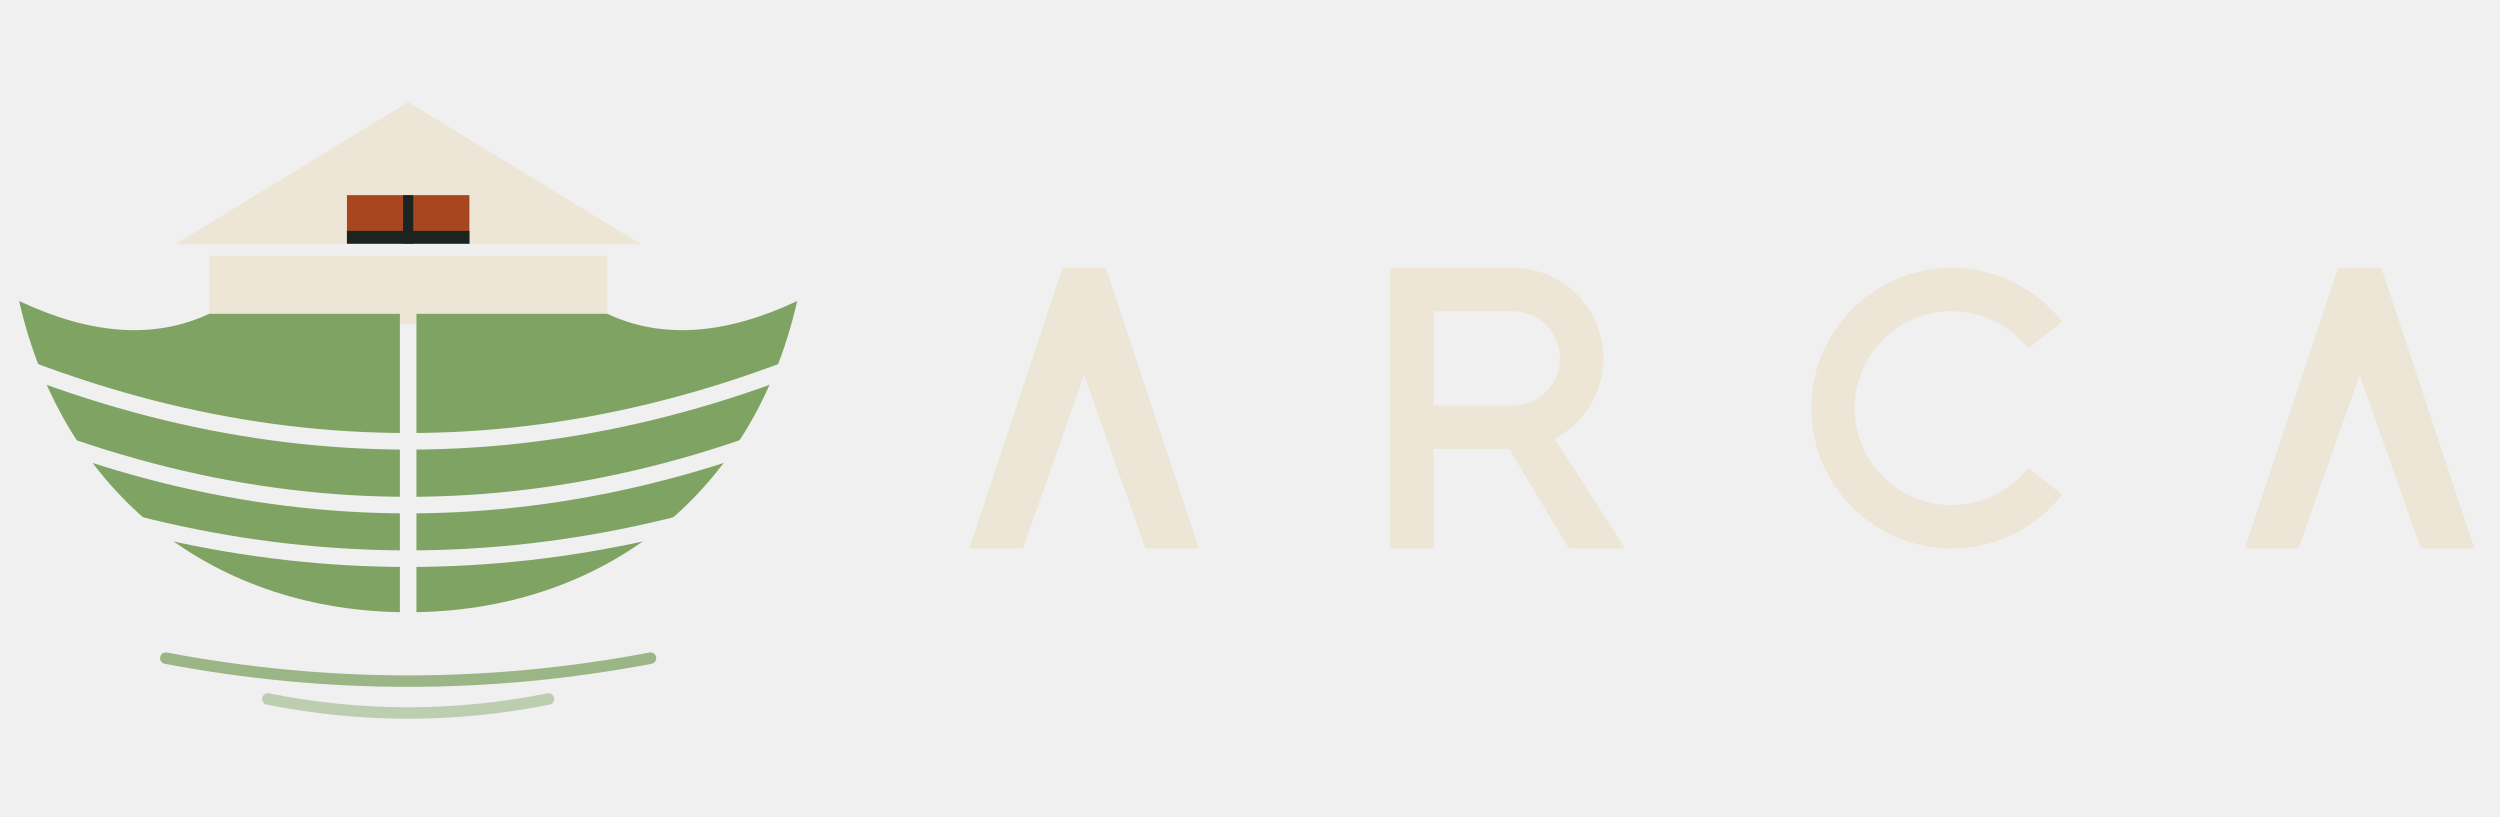
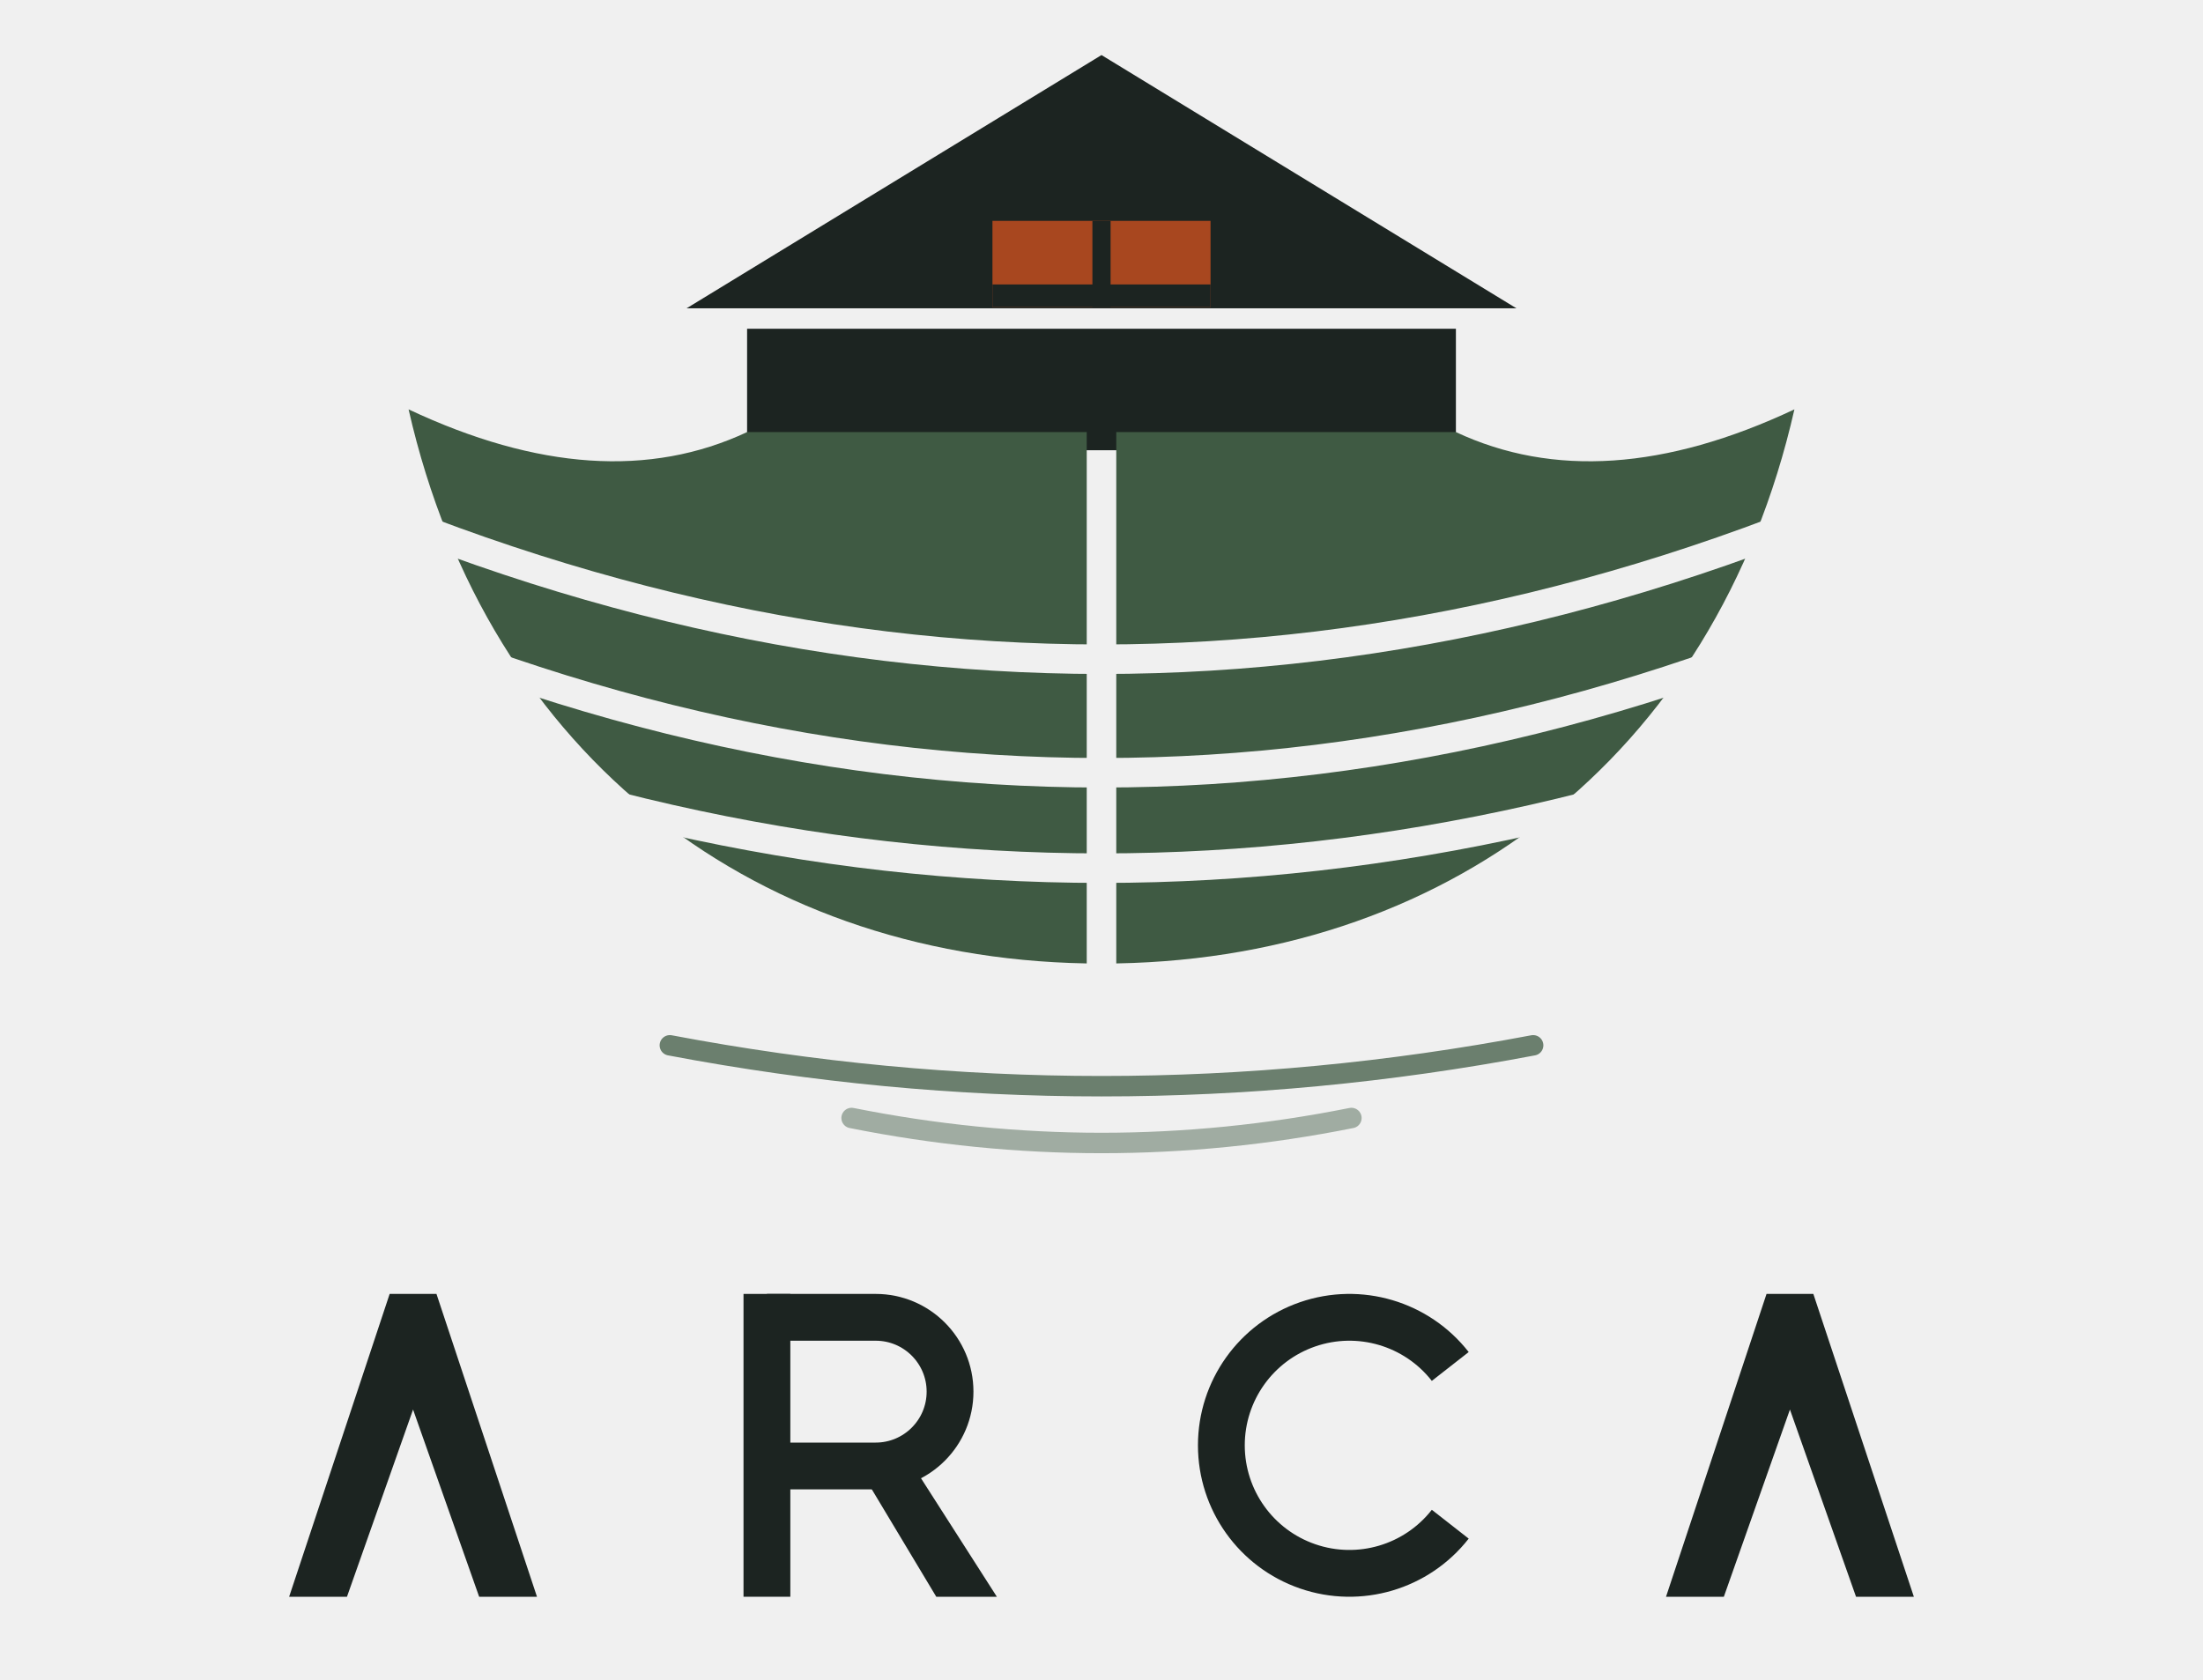
- <svg xmlns="http://www.w3.org/2000/svg" viewBox="0 0 196 64" role="img" aria-label="Arca (fundo escuro)">
-   <g transform="translate(0 2)">
+ <svg xmlns="http://www.w3.org/2000/svg" viewBox="0 0 160 122" role="img" aria-label="Arca (fundo claro)">
+   <g transform="translate(80 4) scale(1.65) translate(-32 -6)">
    <mask id="m" maskUnits="userSpaceOnUse" x="-10" y="-10" width="90" height="90">
      <rect x="-10" y="-10" width="90" height="90" fill="#fff" />
      <path d="M-6 23.4Q32 41.8 70 23.4M-6 28.2Q32 47.0 70 28.2M-6 33.2Q32 50.4 70 33.2M32 21V52" fill="none" stroke="#000" stroke-width="1.3" />
    </mask>
    <mask id="mc" maskUnits="userSpaceOnUse" x="-10" y="-10" width="90" height="90">
      <rect x="-10" y="-10" width="90" height="90" fill="#fff" />
      <path d="M0 17.6H64" stroke="#000" stroke-width="0.9" />
    </mask>
-     <path mask="url(#mc)" d="M32 6L51 17.6H47.6V23.4H16.4V17.6H13Z" fill="#EDE6D6" />
+     <path mask="url(#mc)" d="M32 6L51 17.6H47.6V23.4H16.4V17.6H13Z" fill="#1C2421" />
    <rect x="27.2" y="13.3" width="9.6" height="3.8" fill="#A8471F" />
    <rect x="27.2" y="16.1" width="9.6" height="1" fill="#1C2421" />
-     <path mask="url(#m)" d="M1.5 21.6Q10 25.6 16.4 22.6H47.6Q54 25.6 62.5 21.6C59 37 47 46 32 46C17 46 5 37 1.5 21.6Z" fill="#7FA363" />
+     <path mask="url(#m)" d="M1.5 21.6Q10 25.6 16.4 22.6H47.6Q54 25.6 62.5 21.6C59 37 47 46 32 46C17 46 5 37 1.5 21.6Z" fill="#3F5A43" />
    <path d="M32 13.3V17.1" stroke="#1C2421" stroke-width=".8" fill="none" />
-     <g fill="none" stroke="#7FA363" stroke-width=".9" stroke-linecap="round" opacity=".75">
+     <g fill="none" stroke="#3F5A43" stroke-width=".9" stroke-linecap="round" opacity=".75">
      <path d="M13 49.6Q32 53.2 51 49.6" />
      <path d="M21 52.8Q32 55 43 52.8" opacity=".6" />
    </g>
  </g>
-   <g transform="translate(76 21)">
-     <g fill="#EDE6D6">
+   <g transform="translate(21 94)">
+     <g fill="#1C2421">
      <path d="M0 22L7.3 0H10.7L18 22H13.8L9 8.4L4.2 22Z" />
      <g transform="translate(33 0)">
        <path d="M0 0H3.4V22H0Z" />
        <path d="M8 12H12L18.4 22H14Z" />
-         <path fill="none" stroke="#EDE6D6" stroke-width="3.4" d="M1.7 1.7H9.6A5.4 5.4 0 0 1 9.6 12.5H1.7" />
+         <path fill="none" stroke="#1C2421" stroke-width="3.4" d="M1.7 1.7H9.6A5.4 5.4 0 0 1 9.6 12.5H1.7" />
      </g>
-       <path transform="translate(66 0)" fill="none" stroke="#EDE6D6" stroke-width="3.4" d="M18.33 5.27A9.3 9.3 0 1 0 18.33 16.73" />
+       <path transform="translate(66 0)" fill="none" stroke="#1C2421" stroke-width="3.4" d="M18.33 5.27A9.3 9.3 0 1 0 18.33 16.73" />
      <path transform="translate(100 0)" d="M0 22L7.3 0H10.7L18 22H13.8L9 8.4L4.2 22Z" />
    </g>
  </g>
</svg>
